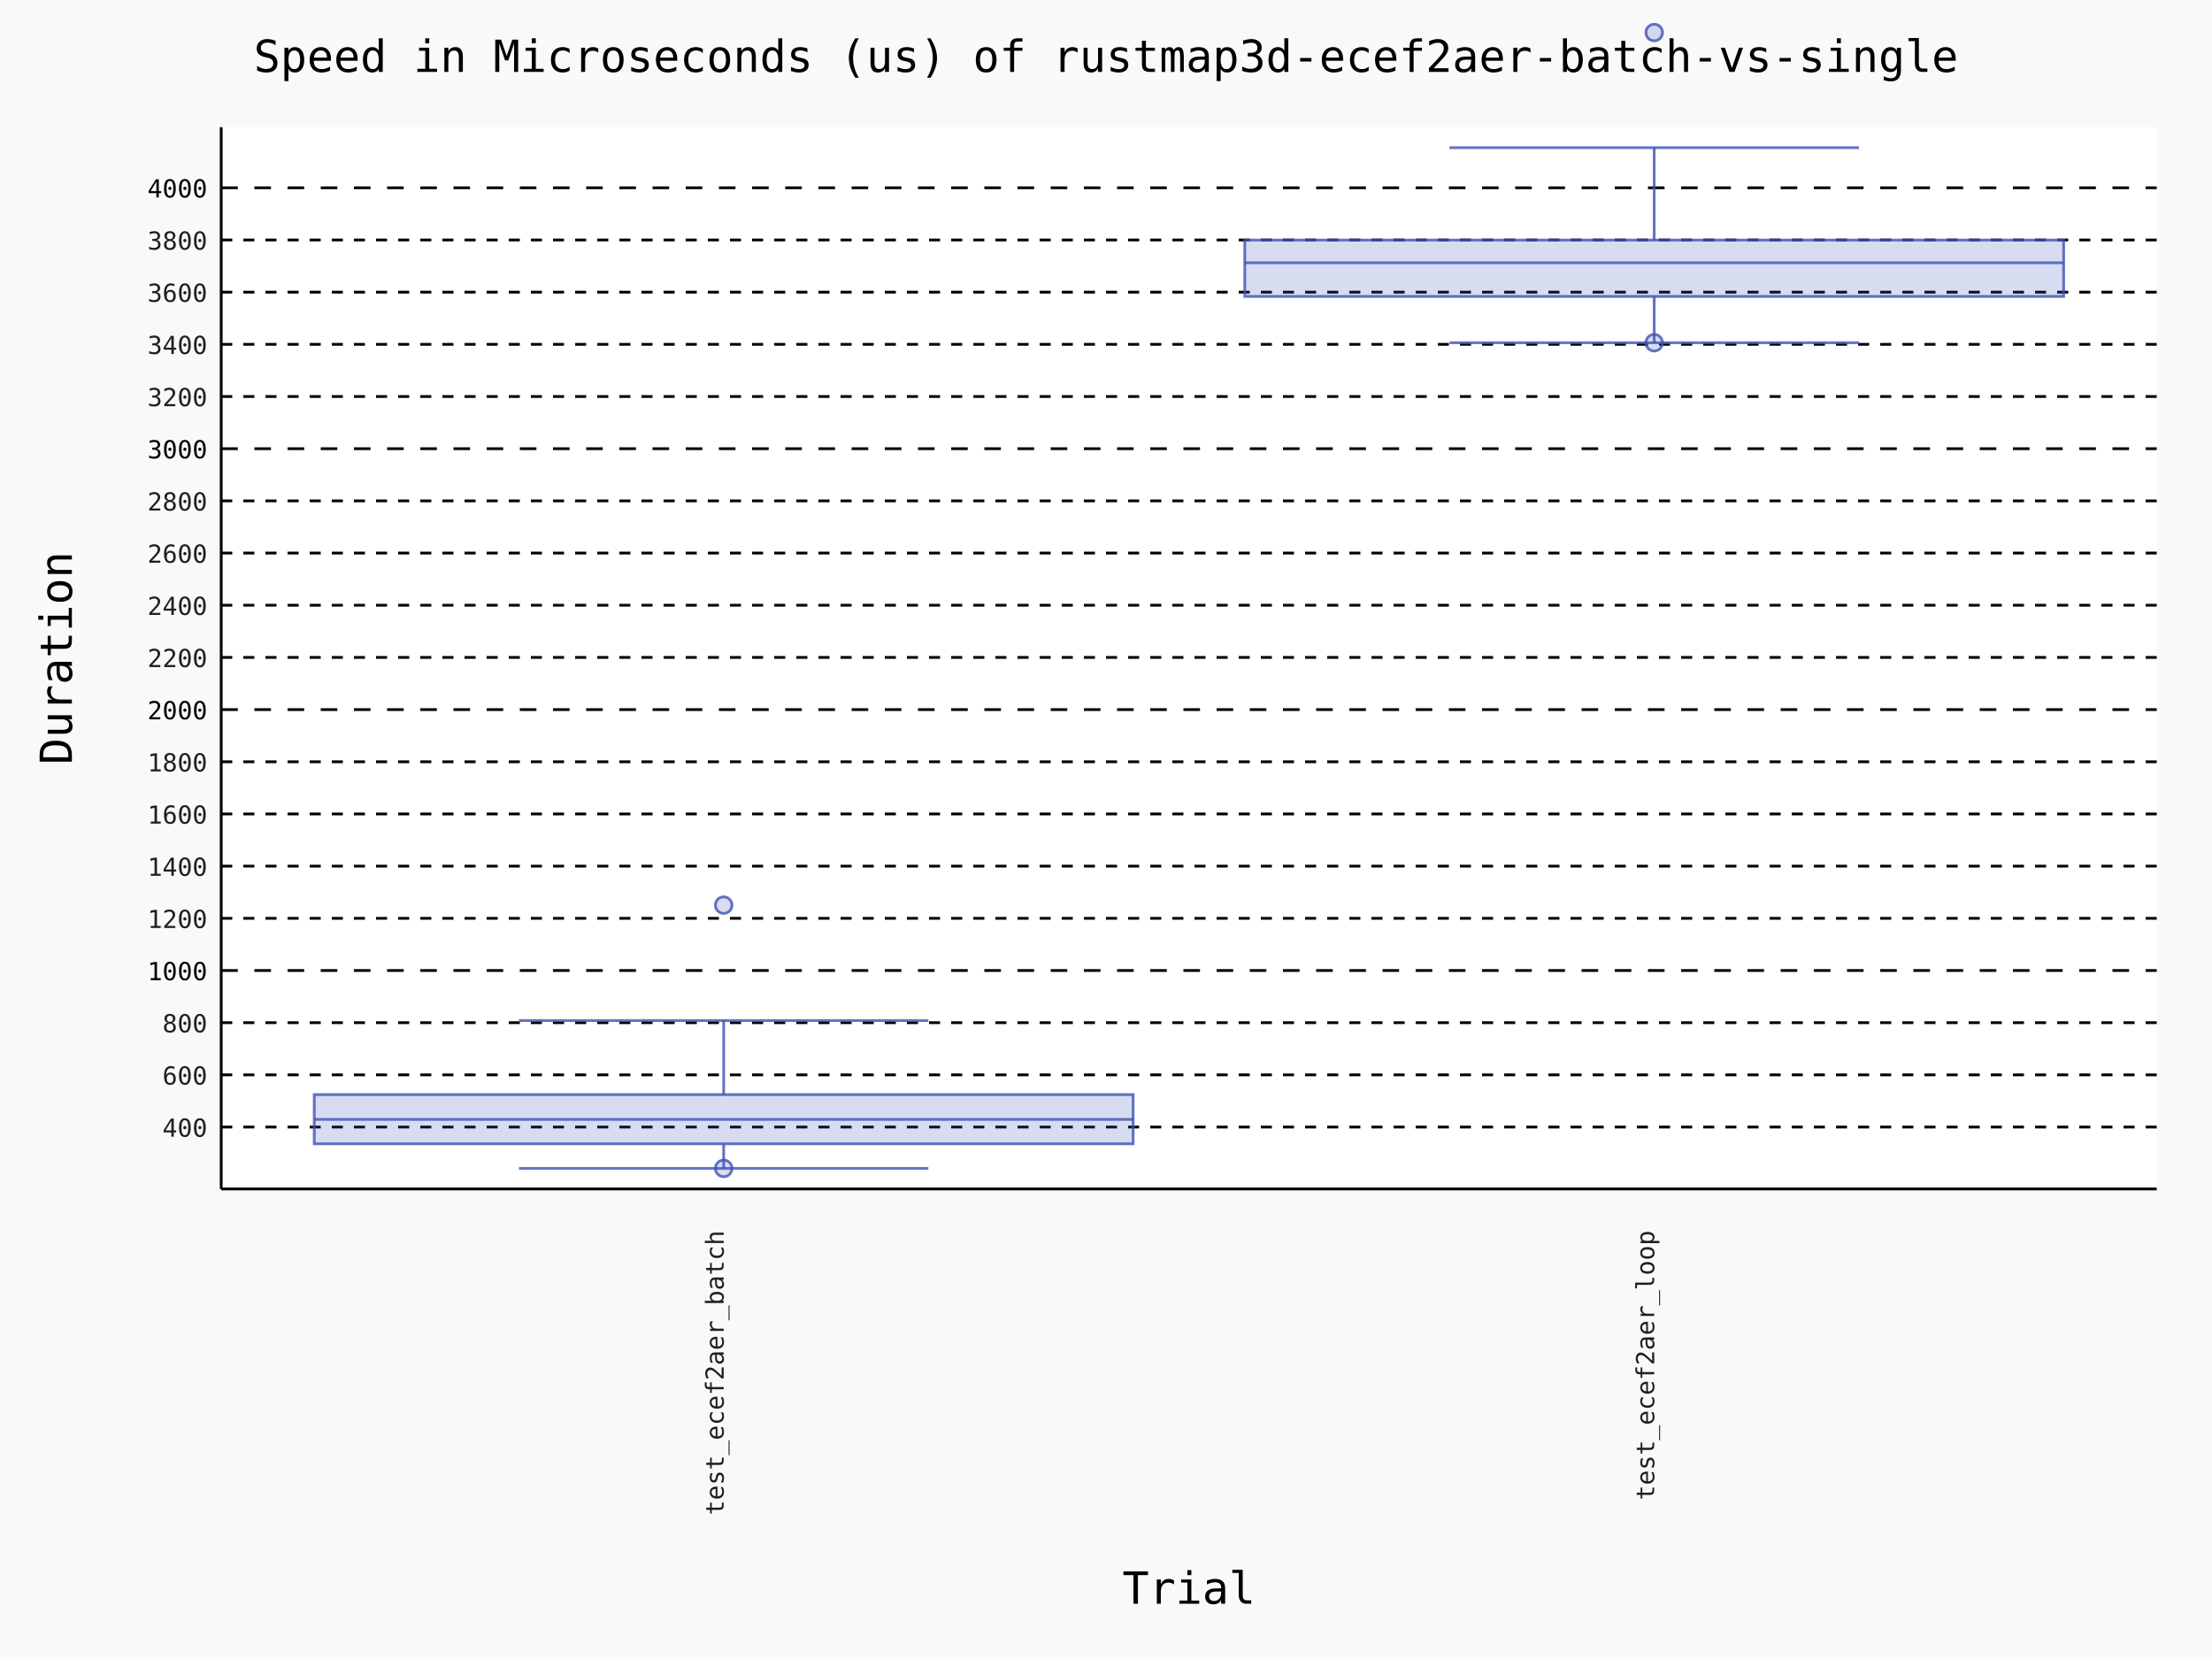
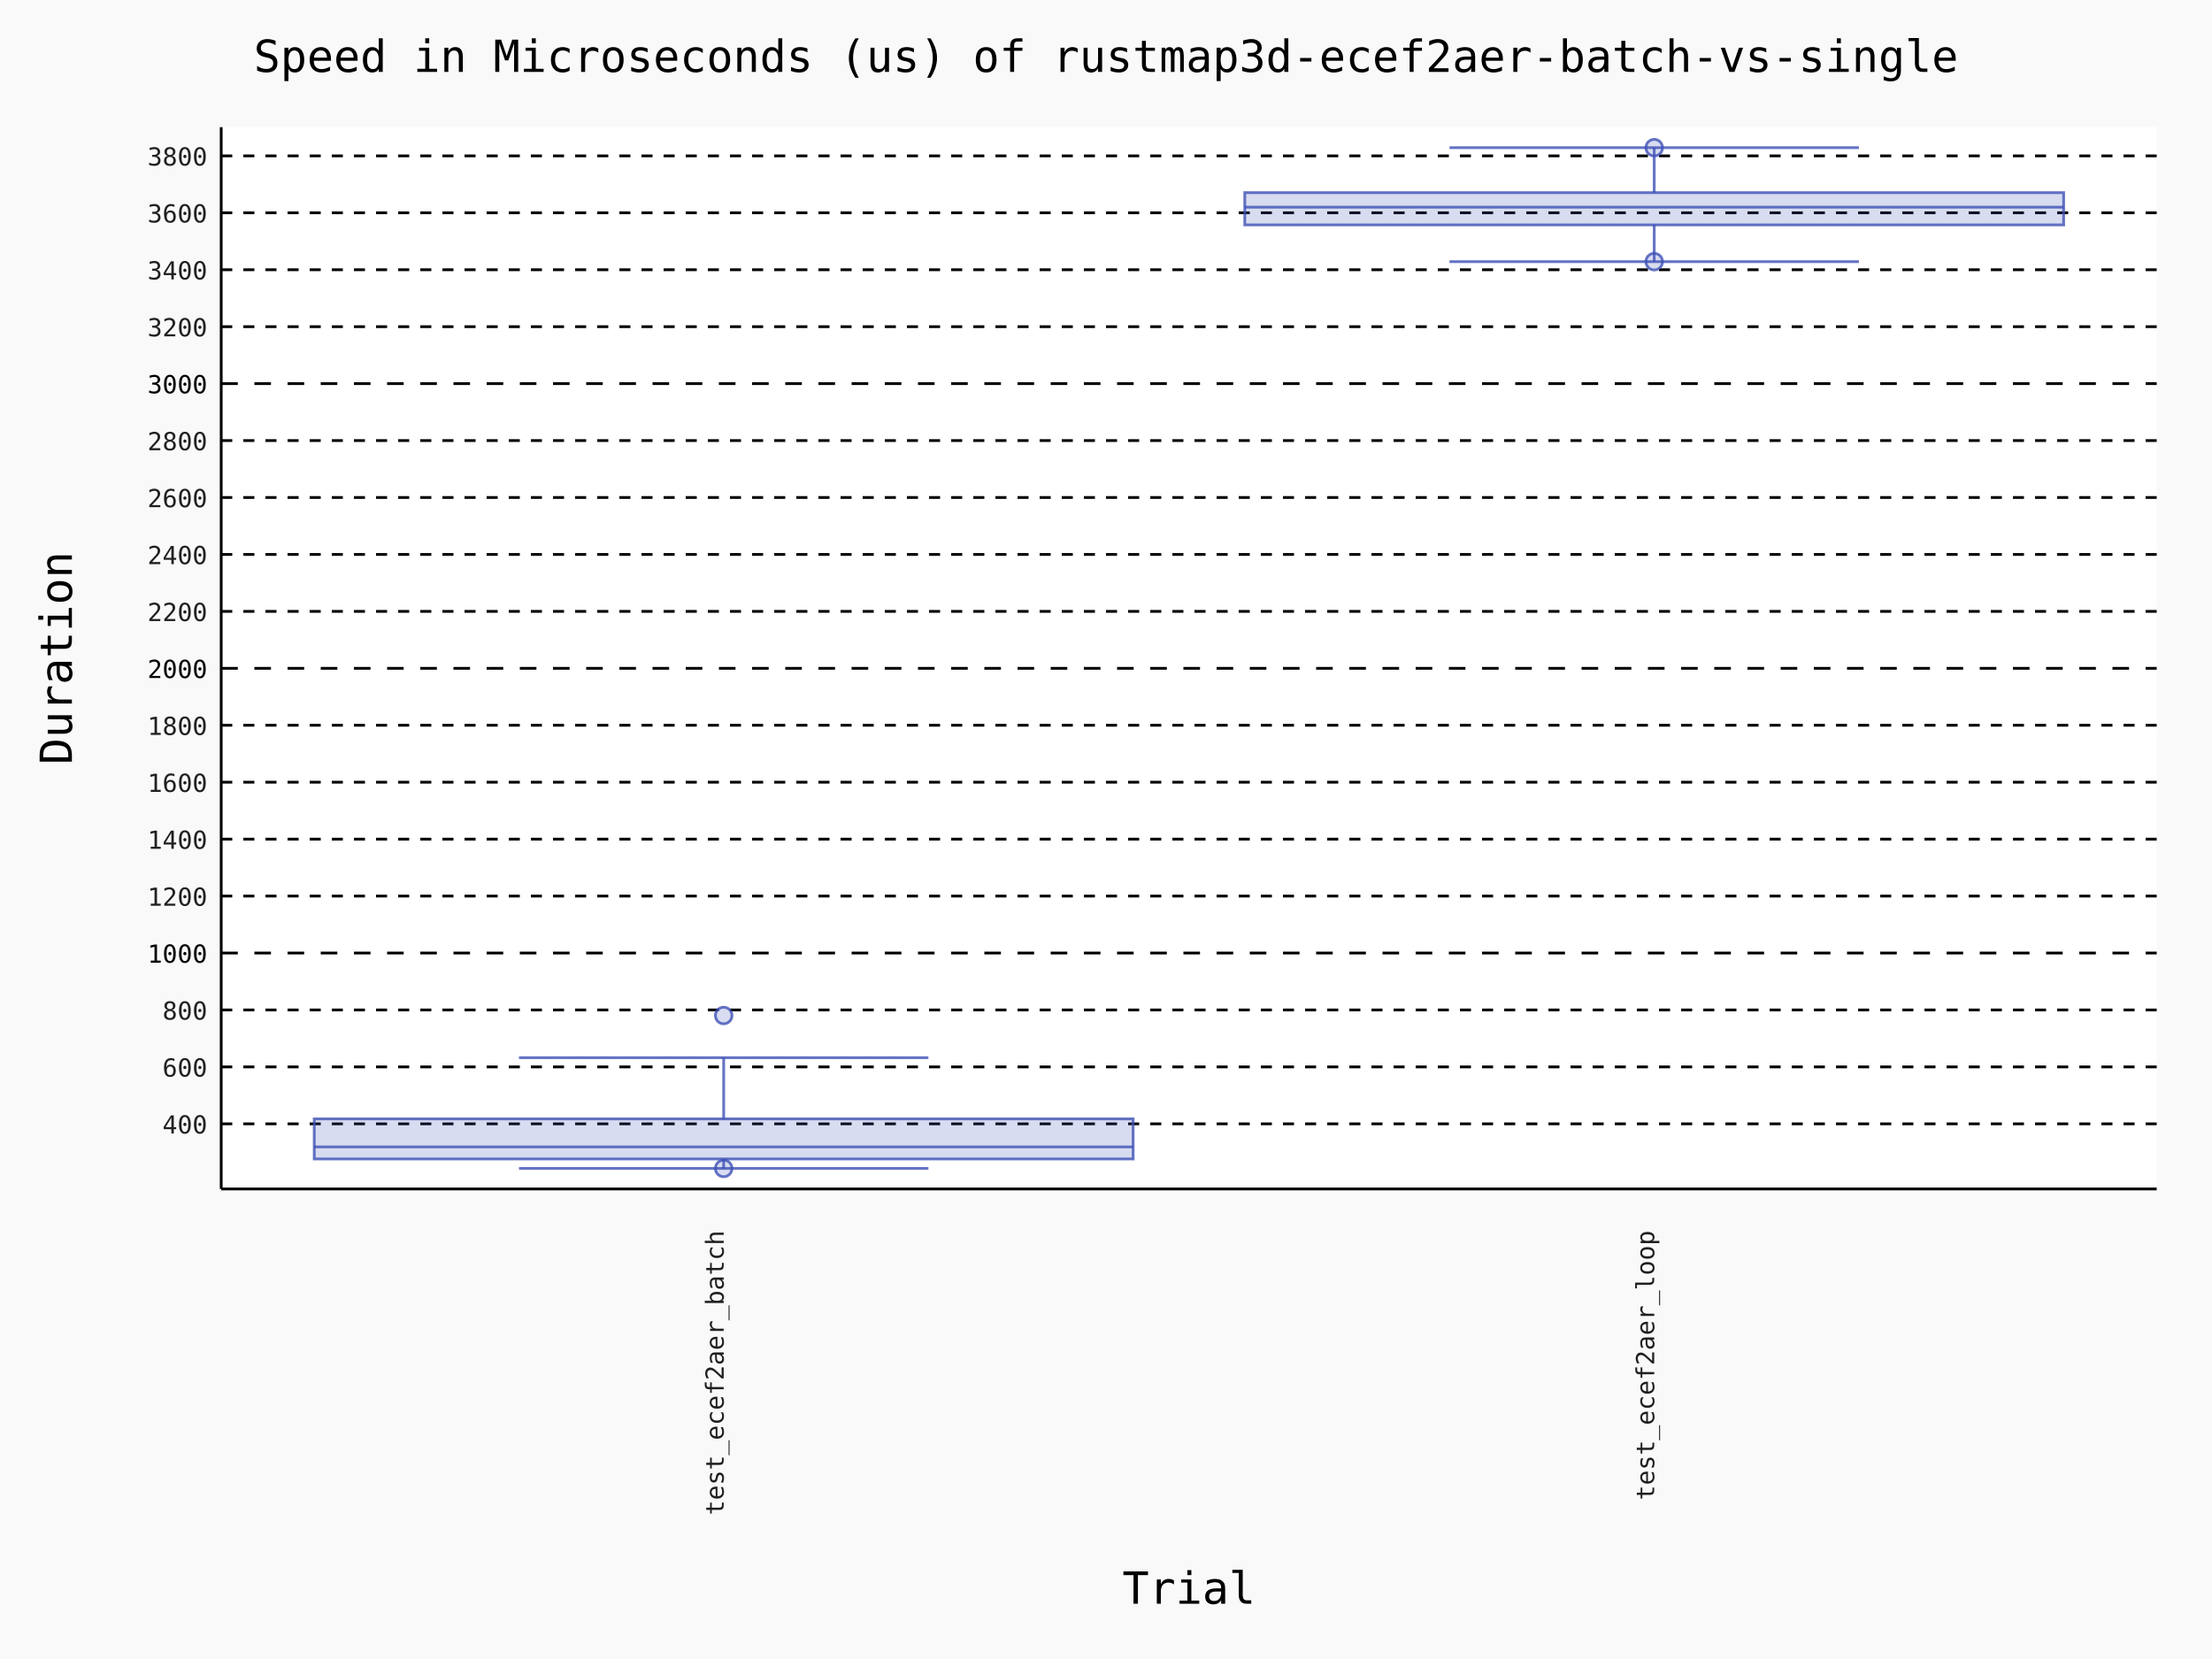
- <svg xmlns="http://www.w3.org/2000/svg" id="chart-ce7024b0-3f1d-465d-b179-3a1670759647" class="pygal-chart" viewBox="0 0 800 600">
+ <svg xmlns="http://www.w3.org/2000/svg" id="chart-d78681f7-6e8f-467b-8ace-72a15a4859a1" class="pygal-chart" viewBox="0 0 800 600">
  <defs>
-     <style type="text/css">#chart-ce7024b0-3f1d-465d-b179-3a1670759647{-webkit-user-select:none;-webkit-font-smoothing:antialiased;font-family:Consolas,"Deja Vu Sans Mono","Bitstream Vera Sans Mono","Courier New",monospace}#chart-ce7024b0-3f1d-465d-b179-3a1670759647 .title{font-family:Consolas,"Deja Vu Sans Mono","Bitstream Vera Sans Mono","Courier New",monospace;font-size:16px}#chart-ce7024b0-3f1d-465d-b179-3a1670759647 .legends .legend text{font-family:Consolas,"Deja Vu Sans Mono","Bitstream Vera Sans Mono","Courier New",monospace;font-size:14px}#chart-ce7024b0-3f1d-465d-b179-3a1670759647 .axis text{font-family:Consolas,"Deja Vu Sans Mono","Bitstream Vera Sans Mono","Courier New",monospace;font-size:10px}#chart-ce7024b0-3f1d-465d-b179-3a1670759647 .axis text.major{font-family:Consolas,"Deja Vu Sans Mono","Bitstream Vera Sans Mono","Courier New",monospace;font-size:10px}#chart-ce7024b0-3f1d-465d-b179-3a1670759647 .text-overlay text.value{font-family:Consolas,"Deja Vu Sans Mono","Bitstream Vera Sans Mono","Courier New",monospace;font-size:16px}#chart-ce7024b0-3f1d-465d-b179-3a1670759647 .text-overlay text.label{font-family:Consolas,"Deja Vu Sans Mono","Bitstream Vera Sans Mono","Courier New",monospace;font-size:10px}#chart-ce7024b0-3f1d-465d-b179-3a1670759647 .tooltip{font-family:Consolas,"Deja Vu Sans Mono","Bitstream Vera Sans Mono","Courier New",monospace;font-size:14px}#chart-ce7024b0-3f1d-465d-b179-3a1670759647 text.no_data{font-family:Consolas,"Deja Vu Sans Mono","Bitstream Vera Sans Mono","Courier New",monospace;font-size:64px}
- #chart-ce7024b0-3f1d-465d-b179-3a1670759647{background-color:rgba(249,249,249,1)}#chart-ce7024b0-3f1d-465d-b179-3a1670759647 path,#chart-ce7024b0-3f1d-465d-b179-3a1670759647 line,#chart-ce7024b0-3f1d-465d-b179-3a1670759647 rect,#chart-ce7024b0-3f1d-465d-b179-3a1670759647 circle{-webkit-transition:150ms;-moz-transition:150ms;transition:150ms}#chart-ce7024b0-3f1d-465d-b179-3a1670759647 .graph &gt; .background{fill:rgba(249,249,249,1)}#chart-ce7024b0-3f1d-465d-b179-3a1670759647 .plot &gt; .background{fill:rgba(255,255,255,1)}#chart-ce7024b0-3f1d-465d-b179-3a1670759647 .graph{fill:rgba(0,0,0,.87)}#chart-ce7024b0-3f1d-465d-b179-3a1670759647 text.no_data{fill:rgba(0,0,0,1)}#chart-ce7024b0-3f1d-465d-b179-3a1670759647 .title{fill:rgba(0,0,0,1)}#chart-ce7024b0-3f1d-465d-b179-3a1670759647 .legends .legend text{fill:rgba(0,0,0,.87)}#chart-ce7024b0-3f1d-465d-b179-3a1670759647 .legends .legend:hover text{fill:rgba(0,0,0,1)}#chart-ce7024b0-3f1d-465d-b179-3a1670759647 .axis .line{stroke:rgba(0,0,0,1)}#chart-ce7024b0-3f1d-465d-b179-3a1670759647 .axis .guide.line{stroke:rgba(0,0,0,.54)}#chart-ce7024b0-3f1d-465d-b179-3a1670759647 .axis .major.line{stroke:rgba(0,0,0,.87)}#chart-ce7024b0-3f1d-465d-b179-3a1670759647 .axis text.major{fill:rgba(0,0,0,1)}#chart-ce7024b0-3f1d-465d-b179-3a1670759647 .axis.y .guides:hover .guide.line,#chart-ce7024b0-3f1d-465d-b179-3a1670759647 .line-graph .axis.x .guides:hover .guide.line,#chart-ce7024b0-3f1d-465d-b179-3a1670759647 .stackedline-graph .axis.x .guides:hover .guide.line,#chart-ce7024b0-3f1d-465d-b179-3a1670759647 .xy-graph .axis.x .guides:hover .guide.line{stroke:rgba(0,0,0,1)}#chart-ce7024b0-3f1d-465d-b179-3a1670759647 .axis .guides:hover text{fill:rgba(0,0,0,1)}#chart-ce7024b0-3f1d-465d-b179-3a1670759647 .reactive{fill-opacity:.7;stroke-opacity:.8;stroke-width:1}#chart-ce7024b0-3f1d-465d-b179-3a1670759647 .ci{stroke:rgba(0,0,0,.87)}#chart-ce7024b0-3f1d-465d-b179-3a1670759647 .reactive.active,#chart-ce7024b0-3f1d-465d-b179-3a1670759647 .active .reactive{fill-opacity:.8;stroke-opacity:.9;stroke-width:4}#chart-ce7024b0-3f1d-465d-b179-3a1670759647 .ci .reactive.active{stroke-width:1.5}#chart-ce7024b0-3f1d-465d-b179-3a1670759647 .series text{fill:rgba(0,0,0,1)}#chart-ce7024b0-3f1d-465d-b179-3a1670759647 .tooltip rect{fill:rgba(255,255,255,1);stroke:rgba(0,0,0,1);-webkit-transition:opacity 150ms;-moz-transition:opacity 150ms;transition:opacity 150ms}#chart-ce7024b0-3f1d-465d-b179-3a1670759647 .tooltip .label{fill:rgba(0,0,0,.87)}#chart-ce7024b0-3f1d-465d-b179-3a1670759647 .tooltip .label{fill:rgba(0,0,0,.87)}#chart-ce7024b0-3f1d-465d-b179-3a1670759647 .tooltip .legend{font-size:.8em;fill:rgba(0,0,0,.54)}#chart-ce7024b0-3f1d-465d-b179-3a1670759647 .tooltip .x_label{font-size:.6em;fill:rgba(0,0,0,1)}#chart-ce7024b0-3f1d-465d-b179-3a1670759647 .tooltip .xlink{font-size:.5em;text-decoration:underline}#chart-ce7024b0-3f1d-465d-b179-3a1670759647 .tooltip .value{font-size:1.5em}#chart-ce7024b0-3f1d-465d-b179-3a1670759647 .bound{font-size:.5em}#chart-ce7024b0-3f1d-465d-b179-3a1670759647 .max-value{font-size:.75em;fill:rgba(0,0,0,.54)}#chart-ce7024b0-3f1d-465d-b179-3a1670759647 .map-element{fill:rgba(255,255,255,1);stroke:rgba(0,0,0,.54) !important}#chart-ce7024b0-3f1d-465d-b179-3a1670759647 .map-element .reactive{fill-opacity:inherit;stroke-opacity:inherit}#chart-ce7024b0-3f1d-465d-b179-3a1670759647 .color-0,#chart-ce7024b0-3f1d-465d-b179-3a1670759647 .color-0 a:visited{stroke:#3F51B5;fill:#3F51B5}#chart-ce7024b0-3f1d-465d-b179-3a1670759647 .color-1,#chart-ce7024b0-3f1d-465d-b179-3a1670759647 .color-1 a:visited{stroke:#3F51B5;fill:#3F51B5}#chart-ce7024b0-3f1d-465d-b179-3a1670759647 .text-overlay .color-0 text{fill:black}#chart-ce7024b0-3f1d-465d-b179-3a1670759647 .text-overlay .color-1 text{fill:black}
- #chart-ce7024b0-3f1d-465d-b179-3a1670759647 text.no_data{text-anchor:middle}#chart-ce7024b0-3f1d-465d-b179-3a1670759647 .guide.line{fill:none}#chart-ce7024b0-3f1d-465d-b179-3a1670759647 .centered{text-anchor:middle}#chart-ce7024b0-3f1d-465d-b179-3a1670759647 .title{text-anchor:middle}#chart-ce7024b0-3f1d-465d-b179-3a1670759647 .legends .legend text{fill-opacity:1}#chart-ce7024b0-3f1d-465d-b179-3a1670759647 .axis.x text{text-anchor:middle}#chart-ce7024b0-3f1d-465d-b179-3a1670759647 .axis.x:not(.web) text[transform]{text-anchor:start}#chart-ce7024b0-3f1d-465d-b179-3a1670759647 .axis.x:not(.web) text[transform].backwards{text-anchor:end}#chart-ce7024b0-3f1d-465d-b179-3a1670759647 .axis.y text{text-anchor:end}#chart-ce7024b0-3f1d-465d-b179-3a1670759647 .axis.y text[transform].backwards{text-anchor:start}#chart-ce7024b0-3f1d-465d-b179-3a1670759647 .axis.y2 text{text-anchor:start}#chart-ce7024b0-3f1d-465d-b179-3a1670759647 .axis.y2 text[transform].backwards{text-anchor:end}#chart-ce7024b0-3f1d-465d-b179-3a1670759647 .axis .guide.line{stroke-dasharray:4,4;stroke:black}#chart-ce7024b0-3f1d-465d-b179-3a1670759647 .axis .major.guide.line{stroke-dasharray:6,6;stroke:black}#chart-ce7024b0-3f1d-465d-b179-3a1670759647 .horizontal .axis.y .guide.line,#chart-ce7024b0-3f1d-465d-b179-3a1670759647 .horizontal .axis.y2 .guide.line,#chart-ce7024b0-3f1d-465d-b179-3a1670759647 .vertical .axis.x .guide.line{opacity:0}#chart-ce7024b0-3f1d-465d-b179-3a1670759647 .horizontal .axis.always_show .guide.line,#chart-ce7024b0-3f1d-465d-b179-3a1670759647 .vertical .axis.always_show .guide.line{opacity:1 !important}#chart-ce7024b0-3f1d-465d-b179-3a1670759647 .axis.y .guides:hover .guide.line,#chart-ce7024b0-3f1d-465d-b179-3a1670759647 .axis.y2 .guides:hover .guide.line,#chart-ce7024b0-3f1d-465d-b179-3a1670759647 .axis.x .guides:hover .guide.line{opacity:1}#chart-ce7024b0-3f1d-465d-b179-3a1670759647 .axis .guides:hover text{opacity:1}#chart-ce7024b0-3f1d-465d-b179-3a1670759647 .nofill{fill:none}#chart-ce7024b0-3f1d-465d-b179-3a1670759647 .subtle-fill{fill-opacity:.2}#chart-ce7024b0-3f1d-465d-b179-3a1670759647 .dot{stroke-width:1px;fill-opacity:1;stroke-opacity:1}#chart-ce7024b0-3f1d-465d-b179-3a1670759647 .dot.active{stroke-width:5px}#chart-ce7024b0-3f1d-465d-b179-3a1670759647 .dot.negative{fill:transparent}#chart-ce7024b0-3f1d-465d-b179-3a1670759647 text,#chart-ce7024b0-3f1d-465d-b179-3a1670759647 tspan{stroke:none !important}#chart-ce7024b0-3f1d-465d-b179-3a1670759647 .series text.active{opacity:1}#chart-ce7024b0-3f1d-465d-b179-3a1670759647 .tooltip rect{fill-opacity:.95;stroke-width:.5}#chart-ce7024b0-3f1d-465d-b179-3a1670759647 .tooltip text{fill-opacity:1}#chart-ce7024b0-3f1d-465d-b179-3a1670759647 .showable{visibility:hidden}#chart-ce7024b0-3f1d-465d-b179-3a1670759647 .showable.shown{visibility:visible}#chart-ce7024b0-3f1d-465d-b179-3a1670759647 .gauge-background{fill:rgba(229,229,229,1);stroke:none}#chart-ce7024b0-3f1d-465d-b179-3a1670759647 .bg-lines{stroke:rgba(249,249,249,1);stroke-width:2px}
+     <style type="text/css">#chart-d78681f7-6e8f-467b-8ace-72a15a4859a1{-webkit-user-select:none;-webkit-font-smoothing:antialiased;font-family:Consolas,"Deja Vu Sans Mono","Bitstream Vera Sans Mono","Courier New",monospace}#chart-d78681f7-6e8f-467b-8ace-72a15a4859a1 .title{font-family:Consolas,"Deja Vu Sans Mono","Bitstream Vera Sans Mono","Courier New",monospace;font-size:16px}#chart-d78681f7-6e8f-467b-8ace-72a15a4859a1 .legends .legend text{font-family:Consolas,"Deja Vu Sans Mono","Bitstream Vera Sans Mono","Courier New",monospace;font-size:14px}#chart-d78681f7-6e8f-467b-8ace-72a15a4859a1 .axis text{font-family:Consolas,"Deja Vu Sans Mono","Bitstream Vera Sans Mono","Courier New",monospace;font-size:10px}#chart-d78681f7-6e8f-467b-8ace-72a15a4859a1 .axis text.major{font-family:Consolas,"Deja Vu Sans Mono","Bitstream Vera Sans Mono","Courier New",monospace;font-size:10px}#chart-d78681f7-6e8f-467b-8ace-72a15a4859a1 .text-overlay text.value{font-family:Consolas,"Deja Vu Sans Mono","Bitstream Vera Sans Mono","Courier New",monospace;font-size:16px}#chart-d78681f7-6e8f-467b-8ace-72a15a4859a1 .text-overlay text.label{font-family:Consolas,"Deja Vu Sans Mono","Bitstream Vera Sans Mono","Courier New",monospace;font-size:10px}#chart-d78681f7-6e8f-467b-8ace-72a15a4859a1 .tooltip{font-family:Consolas,"Deja Vu Sans Mono","Bitstream Vera Sans Mono","Courier New",monospace;font-size:14px}#chart-d78681f7-6e8f-467b-8ace-72a15a4859a1 text.no_data{font-family:Consolas,"Deja Vu Sans Mono","Bitstream Vera Sans Mono","Courier New",monospace;font-size:64px}
+ #chart-d78681f7-6e8f-467b-8ace-72a15a4859a1{background-color:rgba(249,249,249,1)}#chart-d78681f7-6e8f-467b-8ace-72a15a4859a1 path,#chart-d78681f7-6e8f-467b-8ace-72a15a4859a1 line,#chart-d78681f7-6e8f-467b-8ace-72a15a4859a1 rect,#chart-d78681f7-6e8f-467b-8ace-72a15a4859a1 circle{-webkit-transition:150ms;-moz-transition:150ms;transition:150ms}#chart-d78681f7-6e8f-467b-8ace-72a15a4859a1 .graph &gt; .background{fill:rgba(249,249,249,1)}#chart-d78681f7-6e8f-467b-8ace-72a15a4859a1 .plot &gt; .background{fill:rgba(255,255,255,1)}#chart-d78681f7-6e8f-467b-8ace-72a15a4859a1 .graph{fill:rgba(0,0,0,.87)}#chart-d78681f7-6e8f-467b-8ace-72a15a4859a1 text.no_data{fill:rgba(0,0,0,1)}#chart-d78681f7-6e8f-467b-8ace-72a15a4859a1 .title{fill:rgba(0,0,0,1)}#chart-d78681f7-6e8f-467b-8ace-72a15a4859a1 .legends .legend text{fill:rgba(0,0,0,.87)}#chart-d78681f7-6e8f-467b-8ace-72a15a4859a1 .legends .legend:hover text{fill:rgba(0,0,0,1)}#chart-d78681f7-6e8f-467b-8ace-72a15a4859a1 .axis .line{stroke:rgba(0,0,0,1)}#chart-d78681f7-6e8f-467b-8ace-72a15a4859a1 .axis .guide.line{stroke:rgba(0,0,0,.54)}#chart-d78681f7-6e8f-467b-8ace-72a15a4859a1 .axis .major.line{stroke:rgba(0,0,0,.87)}#chart-d78681f7-6e8f-467b-8ace-72a15a4859a1 .axis text.major{fill:rgba(0,0,0,1)}#chart-d78681f7-6e8f-467b-8ace-72a15a4859a1 .axis.y .guides:hover .guide.line,#chart-d78681f7-6e8f-467b-8ace-72a15a4859a1 .line-graph .axis.x .guides:hover .guide.line,#chart-d78681f7-6e8f-467b-8ace-72a15a4859a1 .stackedline-graph .axis.x .guides:hover .guide.line,#chart-d78681f7-6e8f-467b-8ace-72a15a4859a1 .xy-graph .axis.x .guides:hover .guide.line{stroke:rgba(0,0,0,1)}#chart-d78681f7-6e8f-467b-8ace-72a15a4859a1 .axis .guides:hover text{fill:rgba(0,0,0,1)}#chart-d78681f7-6e8f-467b-8ace-72a15a4859a1 .reactive{fill-opacity:.7;stroke-opacity:.8;stroke-width:1}#chart-d78681f7-6e8f-467b-8ace-72a15a4859a1 .ci{stroke:rgba(0,0,0,.87)}#chart-d78681f7-6e8f-467b-8ace-72a15a4859a1 .reactive.active,#chart-d78681f7-6e8f-467b-8ace-72a15a4859a1 .active .reactive{fill-opacity:.8;stroke-opacity:.9;stroke-width:4}#chart-d78681f7-6e8f-467b-8ace-72a15a4859a1 .ci .reactive.active{stroke-width:1.5}#chart-d78681f7-6e8f-467b-8ace-72a15a4859a1 .series text{fill:rgba(0,0,0,1)}#chart-d78681f7-6e8f-467b-8ace-72a15a4859a1 .tooltip rect{fill:rgba(255,255,255,1);stroke:rgba(0,0,0,1);-webkit-transition:opacity 150ms;-moz-transition:opacity 150ms;transition:opacity 150ms}#chart-d78681f7-6e8f-467b-8ace-72a15a4859a1 .tooltip .label{fill:rgba(0,0,0,.87)}#chart-d78681f7-6e8f-467b-8ace-72a15a4859a1 .tooltip .label{fill:rgba(0,0,0,.87)}#chart-d78681f7-6e8f-467b-8ace-72a15a4859a1 .tooltip .legend{font-size:.8em;fill:rgba(0,0,0,.54)}#chart-d78681f7-6e8f-467b-8ace-72a15a4859a1 .tooltip .x_label{font-size:.6em;fill:rgba(0,0,0,1)}#chart-d78681f7-6e8f-467b-8ace-72a15a4859a1 .tooltip .xlink{font-size:.5em;text-decoration:underline}#chart-d78681f7-6e8f-467b-8ace-72a15a4859a1 .tooltip .value{font-size:1.5em}#chart-d78681f7-6e8f-467b-8ace-72a15a4859a1 .bound{font-size:.5em}#chart-d78681f7-6e8f-467b-8ace-72a15a4859a1 .max-value{font-size:.75em;fill:rgba(0,0,0,.54)}#chart-d78681f7-6e8f-467b-8ace-72a15a4859a1 .map-element{fill:rgba(255,255,255,1);stroke:rgba(0,0,0,.54) !important}#chart-d78681f7-6e8f-467b-8ace-72a15a4859a1 .map-element .reactive{fill-opacity:inherit;stroke-opacity:inherit}#chart-d78681f7-6e8f-467b-8ace-72a15a4859a1 .color-0,#chart-d78681f7-6e8f-467b-8ace-72a15a4859a1 .color-0 a:visited{stroke:#3F51B5;fill:#3F51B5}#chart-d78681f7-6e8f-467b-8ace-72a15a4859a1 .color-1,#chart-d78681f7-6e8f-467b-8ace-72a15a4859a1 .color-1 a:visited{stroke:#3F51B5;fill:#3F51B5}#chart-d78681f7-6e8f-467b-8ace-72a15a4859a1 .text-overlay .color-0 text{fill:black}#chart-d78681f7-6e8f-467b-8ace-72a15a4859a1 .text-overlay .color-1 text{fill:black}
+ #chart-d78681f7-6e8f-467b-8ace-72a15a4859a1 text.no_data{text-anchor:middle}#chart-d78681f7-6e8f-467b-8ace-72a15a4859a1 .guide.line{fill:none}#chart-d78681f7-6e8f-467b-8ace-72a15a4859a1 .centered{text-anchor:middle}#chart-d78681f7-6e8f-467b-8ace-72a15a4859a1 .title{text-anchor:middle}#chart-d78681f7-6e8f-467b-8ace-72a15a4859a1 .legends .legend text{fill-opacity:1}#chart-d78681f7-6e8f-467b-8ace-72a15a4859a1 .axis.x text{text-anchor:middle}#chart-d78681f7-6e8f-467b-8ace-72a15a4859a1 .axis.x:not(.web) text[transform]{text-anchor:start}#chart-d78681f7-6e8f-467b-8ace-72a15a4859a1 .axis.x:not(.web) text[transform].backwards{text-anchor:end}#chart-d78681f7-6e8f-467b-8ace-72a15a4859a1 .axis.y text{text-anchor:end}#chart-d78681f7-6e8f-467b-8ace-72a15a4859a1 .axis.y text[transform].backwards{text-anchor:start}#chart-d78681f7-6e8f-467b-8ace-72a15a4859a1 .axis.y2 text{text-anchor:start}#chart-d78681f7-6e8f-467b-8ace-72a15a4859a1 .axis.y2 text[transform].backwards{text-anchor:end}#chart-d78681f7-6e8f-467b-8ace-72a15a4859a1 .axis .guide.line{stroke-dasharray:4,4;stroke:black}#chart-d78681f7-6e8f-467b-8ace-72a15a4859a1 .axis .major.guide.line{stroke-dasharray:6,6;stroke:black}#chart-d78681f7-6e8f-467b-8ace-72a15a4859a1 .horizontal .axis.y .guide.line,#chart-d78681f7-6e8f-467b-8ace-72a15a4859a1 .horizontal .axis.y2 .guide.line,#chart-d78681f7-6e8f-467b-8ace-72a15a4859a1 .vertical .axis.x .guide.line{opacity:0}#chart-d78681f7-6e8f-467b-8ace-72a15a4859a1 .horizontal .axis.always_show .guide.line,#chart-d78681f7-6e8f-467b-8ace-72a15a4859a1 .vertical .axis.always_show .guide.line{opacity:1 !important}#chart-d78681f7-6e8f-467b-8ace-72a15a4859a1 .axis.y .guides:hover .guide.line,#chart-d78681f7-6e8f-467b-8ace-72a15a4859a1 .axis.y2 .guides:hover .guide.line,#chart-d78681f7-6e8f-467b-8ace-72a15a4859a1 .axis.x .guides:hover .guide.line{opacity:1}#chart-d78681f7-6e8f-467b-8ace-72a15a4859a1 .axis .guides:hover text{opacity:1}#chart-d78681f7-6e8f-467b-8ace-72a15a4859a1 .nofill{fill:none}#chart-d78681f7-6e8f-467b-8ace-72a15a4859a1 .subtle-fill{fill-opacity:.2}#chart-d78681f7-6e8f-467b-8ace-72a15a4859a1 .dot{stroke-width:1px;fill-opacity:1;stroke-opacity:1}#chart-d78681f7-6e8f-467b-8ace-72a15a4859a1 .dot.active{stroke-width:5px}#chart-d78681f7-6e8f-467b-8ace-72a15a4859a1 .dot.negative{fill:transparent}#chart-d78681f7-6e8f-467b-8ace-72a15a4859a1 text,#chart-d78681f7-6e8f-467b-8ace-72a15a4859a1 tspan{stroke:none !important}#chart-d78681f7-6e8f-467b-8ace-72a15a4859a1 .series text.active{opacity:1}#chart-d78681f7-6e8f-467b-8ace-72a15a4859a1 .tooltip rect{fill-opacity:.95;stroke-width:.5}#chart-d78681f7-6e8f-467b-8ace-72a15a4859a1 .tooltip text{fill-opacity:1}#chart-d78681f7-6e8f-467b-8ace-72a15a4859a1 .showable{visibility:hidden}#chart-d78681f7-6e8f-467b-8ace-72a15a4859a1 .showable.shown{visibility:visible}#chart-d78681f7-6e8f-467b-8ace-72a15a4859a1 .gauge-background{fill:rgba(229,229,229,1);stroke:none}#chart-d78681f7-6e8f-467b-8ace-72a15a4859a1 .bg-lines{stroke:rgba(249,249,249,1);stroke-width:2px}
.tooltip .value{font-size:1em !important}.axis text{font-size:9px !important}</style>
  </defs>
  <g class="graph custombox-graph vertical">
    <rect x="0" y="0" width="800" height="600" class="background" />
    <g transform="translate(80, 46)" class="plot">
      <rect x="0" y="0" width="700.0" height="384.0" class="background" />
      <g class="axis y always_show">
        <path d="M0 384 h700" class="line" />
        <g class="guides">
-           <path d="M0 361.612 h700" class="guide line" />
-           <text x="-5" y="365.112" class="">400</text>
+           <path d="M0 360.45 h700" class="guide line" />
+           <text x="-5" y="363.95" class="">400</text>
        </g>
        <g class="guides">
-           <path d="M0 342.74 h700" class="guide line" />
-           <text x="-5" y="346.24" class="">600</text>
+           <path d="M0 339.857 h700" class="guide line" />
+           <text x="-5" y="343.357" class="">600</text>
        </g>
        <g class="guides">
-           <path d="M0 323.868 h700" class="guide line" />
-           <text x="-5" y="327.368" class="">800</text>
+           <path d="M0 319.264 h700" class="guide line" />
+           <text x="-5" y="322.764" class="">800</text>
        </g>
        <g class="guides">
-           <path d="M0 304.996 h700" class="major guide line" />
-           <text x="-5" y="308.496" class="major">1000</text>
+           <path d="M0 298.671 h700" class="major guide line" />
+           <text x="-5" y="302.171" class="major">1000</text>
        </g>
        <g class="guides">
-           <path d="M0 286.124 h700" class="guide line" />
-           <text x="-5" y="289.624" class="">1200</text>
+           <path d="M0 278.078 h700" class="guide line" />
+           <text x="-5" y="281.578" class="">1200</text>
        </g>
        <g class="guides">
-           <path d="M0 267.252 h700" class="guide line" />
-           <text x="-5" y="270.752" class="">1400</text>
+           <path d="M0 257.485 h700" class="guide line" />
+           <text x="-5" y="260.985" class="">1400</text>
        </g>
        <g class="guides">
-           <path d="M0 248.38 h700" class="guide line" />
-           <text x="-5" y="251.88" class="">1600</text>
+           <path d="M0 236.893 h700" class="guide line" />
+           <text x="-5" y="240.393" class="">1600</text>
        </g>
        <g class="guides">
-           <path d="M0 229.508 h700" class="guide line" />
-           <text x="-5" y="233.008" class="">1800</text>
+           <path d="M0 216.3 h700" class="guide line" />
+           <text x="-5" y="219.8" class="">1800</text>
        </g>
        <g class="guides">
-           <path d="M0 210.636 h700" class="major guide line" />
-           <text x="-5" y="214.136" class="major">2000</text>
+           <path d="M0 195.707 h700" class="major guide line" />
+           <text x="-5" y="199.207" class="major">2000</text>
        </g>
        <g class="guides">
-           <path d="M0 191.764 h700" class="guide line" />
-           <text x="-5" y="195.264" class="">2200</text>
+           <path d="M0 175.114 h700" class="guide line" />
+           <text x="-5" y="178.614" class="">2200</text>
        </g>
        <g class="guides">
-           <path d="M0 172.892 h700" class="guide line" />
-           <text x="-5" y="176.392" class="">2400</text>
+           <path d="M0 154.521 h700" class="guide line" />
+           <text x="-5" y="158.021" class="">2400</text>
        </g>
        <g class="guides">
-           <path d="M0 154.02 h700" class="guide line" />
-           <text x="-5" y="157.52" class="">2600</text>
+           <path d="M0 133.928 h700" class="guide line" />
+           <text x="-5" y="137.428" class="">2600</text>
        </g>
        <g class="guides">
-           <path d="M0 135.148 h700" class="guide line" />
-           <text x="-5" y="138.648" class="">2800</text>
+           <path d="M0 113.335 h700" class="guide line" />
+           <text x="-5" y="116.835" class="">2800</text>
        </g>
        <g class="guides">
-           <path d="M0 116.276 h700" class="major guide line" />
-           <text x="-5" y="119.776" class="major">3000</text>
+           <path d="M0 92.742 h700" class="major guide line" />
+           <text x="-5" y="96.242" class="major">3000</text>
        </g>
        <g class="guides">
-           <path d="M0 97.404 h700" class="guide line" />
-           <text x="-5" y="100.904" class="">3200</text>
+           <path d="M0 72.149 h700" class="guide line" />
+           <text x="-5" y="75.649" class="">3200</text>
        </g>
        <g class="guides">
-           <path d="M0 78.532 h700" class="guide line" />
-           <text x="-5" y="82.032" class="">3400</text>
+           <path d="M0 51.556 h700" class="guide line" />
+           <text x="-5" y="55.056" class="">3400</text>
        </g>
        <g class="guides">
-           <path d="M0 59.66 h700" class="guide line" />
-           <text x="-5" y="63.16" class="">3600</text>
+           <path d="M0 30.963 h700" class="guide line" />
+           <text x="-5" y="34.463" class="">3600</text>
        </g>
        <g class="guides">
-           <path d="M0 40.788 h700" class="guide line" />
-           <text x="-5" y="44.288" class="">3800</text>
-         </g>
-         <g class="guides">
-           <path d="M0 21.916 h700" class="major guide line" />
-           <text x="-5" y="25.416" class="major">4000</text>
+           <path d="M0 10.371 h700" class="guide line" />
+           <text x="-5" y="13.871" class="">3800</text>
        </g>
      </g>
      <g class="axis x">
        <path d="M0 0 v384" class="line" />
        <g class="guides">
          <path d="M181.731 0 v384" class="guide line" />
          <text x="181.731" y="399.0" class="backwards" transform="rotate(270 181.7308 399)">test_ecef2aer_batch</text>
        </g>
        <g class="guides">
          <path d="M518.269 0 v384" class="guide line" />
          <text x="518.269" y="399.0" class="backwards" transform="rotate(270 518.2692 399)">test_ecef2aer_loop</text>
        </g>
      </g>
      <g class="series serie-0 color-0">
        <g class="boxes">
          <g class="box">
-             <path stroke-width="3" d="M107.692 376.568 L255.769 376.568" class="reactive tooltip-trigger" />
-             <path stroke-width="3" d="M33.654 358.84 L329.808 358.84" class="reactive tooltip-trigger" />
-             <path stroke-width="3" d="M107.692 323.101 L255.769 323.101" class="reactive tooltip-trigger" />
-             <path stroke-width="2" d="M181.731 376.568 L181.731 367.671" class="reactive tooltip-trigger" />
-             <path stroke-width="2" d="M181.731 323.101 L181.731 349.884" class="reactive tooltip-trigger" />
-             <rect x="33.654" y="349.884" height="17.787" width="296.154" class="subtle-fill reactive tooltip-trigger" />
-             <circle cx="181.731" cy="376.568" r="3" class="subtle-fill reactive tooltip-trigger" />
-             <circle cx="181.731" cy="281.355" r="3" class="subtle-fill reactive tooltip-trigger" />
+             <path stroke-width="3" d="M107.692 376.577 L255.769 376.577" class="reactive tooltip-trigger" />
+             <path stroke-width="3" d="M33.654 368.79 L329.808 368.79" class="reactive tooltip-trigger" />
+             <path stroke-width="3" d="M107.692 336.528 L255.769 336.528" class="reactive tooltip-trigger" />
+             <path stroke-width="2" d="M181.731 376.577 L181.731 373.153" class="reactive tooltip-trigger" />
+             <path stroke-width="2" d="M181.731 336.528 L181.731 358.662" class="reactive tooltip-trigger" />
+             <rect x="33.654" y="358.662" height="14.491" width="296.154" class="subtle-fill reactive tooltip-trigger" />
+             <circle cx="181.731" cy="376.577" r="3" class="subtle-fill reactive tooltip-trigger" />
+             <circle cx="181.731" cy="321.276" r="3" class="subtle-fill reactive tooltip-trigger" />
          </g>
        </g>
      </g>
      <g class="series serie-1 color-1">
        <g class="boxes">
          <g class="box">
-             <path stroke-width="3" d="M444.231 77.954 L592.308 77.954" class="reactive tooltip-trigger" />
-             <path stroke-width="3" d="M370.192 49.037 L666.346 49.037" class="reactive tooltip-trigger" />
-             <path stroke-width="3" d="M444.231 7.412 L592.308 7.412" class="reactive tooltip-trigger" />
-             <path stroke-width="2" d="M518.269 77.954 L518.269 61.212" class="reactive tooltip-trigger" />
-             <path stroke-width="2" d="M518.269 7.412 L518.269 40.822" class="reactive tooltip-trigger" />
-             <rect x="370.192" y="40.822" height="20.39" width="296.154" class="subtle-fill reactive tooltip-trigger" />
-             <circle cx="518.269" cy="77.954" r="3" class="subtle-fill reactive tooltip-trigger" />
-             <circle cx="518.269" cy="-34.232" r="3" class="subtle-fill reactive tooltip-trigger" />
+             <path stroke-width="3" d="M444.231 48.635 L592.308 48.635" class="reactive tooltip-trigger" />
+             <path stroke-width="3" d="M370.192 28.926 L666.346 28.926" class="reactive tooltip-trigger" />
+             <path stroke-width="3" d="M444.231 7.402 L592.308 7.402" class="reactive tooltip-trigger" />
+             <path stroke-width="2" d="M518.269 48.635 L518.269 35.338" class="reactive tooltip-trigger" />
+             <path stroke-width="2" d="M518.269 7.402 L518.269 23.671" class="reactive tooltip-trigger" />
+             <rect x="370.192" y="23.671" height="11.667" width="296.154" class="subtle-fill reactive tooltip-trigger" />
+             <circle cx="518.269" cy="48.635" r="3" class="subtle-fill reactive tooltip-trigger" />
+             <circle cx="518.269" cy="7.402" r="3" class="subtle-fill reactive tooltip-trigger" />
          </g>
        </g>
      </g>
    </g>
    <g class="titles">
      <text x="400.0" y="26" class="title plot_title">Speed in Microseconds (us) of rustmap3d-ecef2aer-batch-vs-single</text>
      <text x="430.0" y="580.0" class="title">Trial</text>
      <text x="0" y="264.0" class="title" transform="rotate(-90 0 238)">Duration</text>
    </g>
    <g transform="translate(80, 46)" class="plot overlay">
      <g class="series serie-0 color-0" />
      <g class="series serie-1 color-1" />
    </g>
    <g transform="translate(80, 46)" class="plot text-overlay">
      <g class="series serie-0 color-0" />
      <g class="series serie-1 color-1" />
    </g>
    <g transform="translate(80, 46)" class="plot tooltip-overlay">
      <g transform="translate(0 0)" style="opacity: 0" class="tooltip">
        <rect rx="0" ry="0" width="0" height="0" class="tooltip-box" />
        <g class="text" />
      </g>
    </g>
  </g>
</svg>
